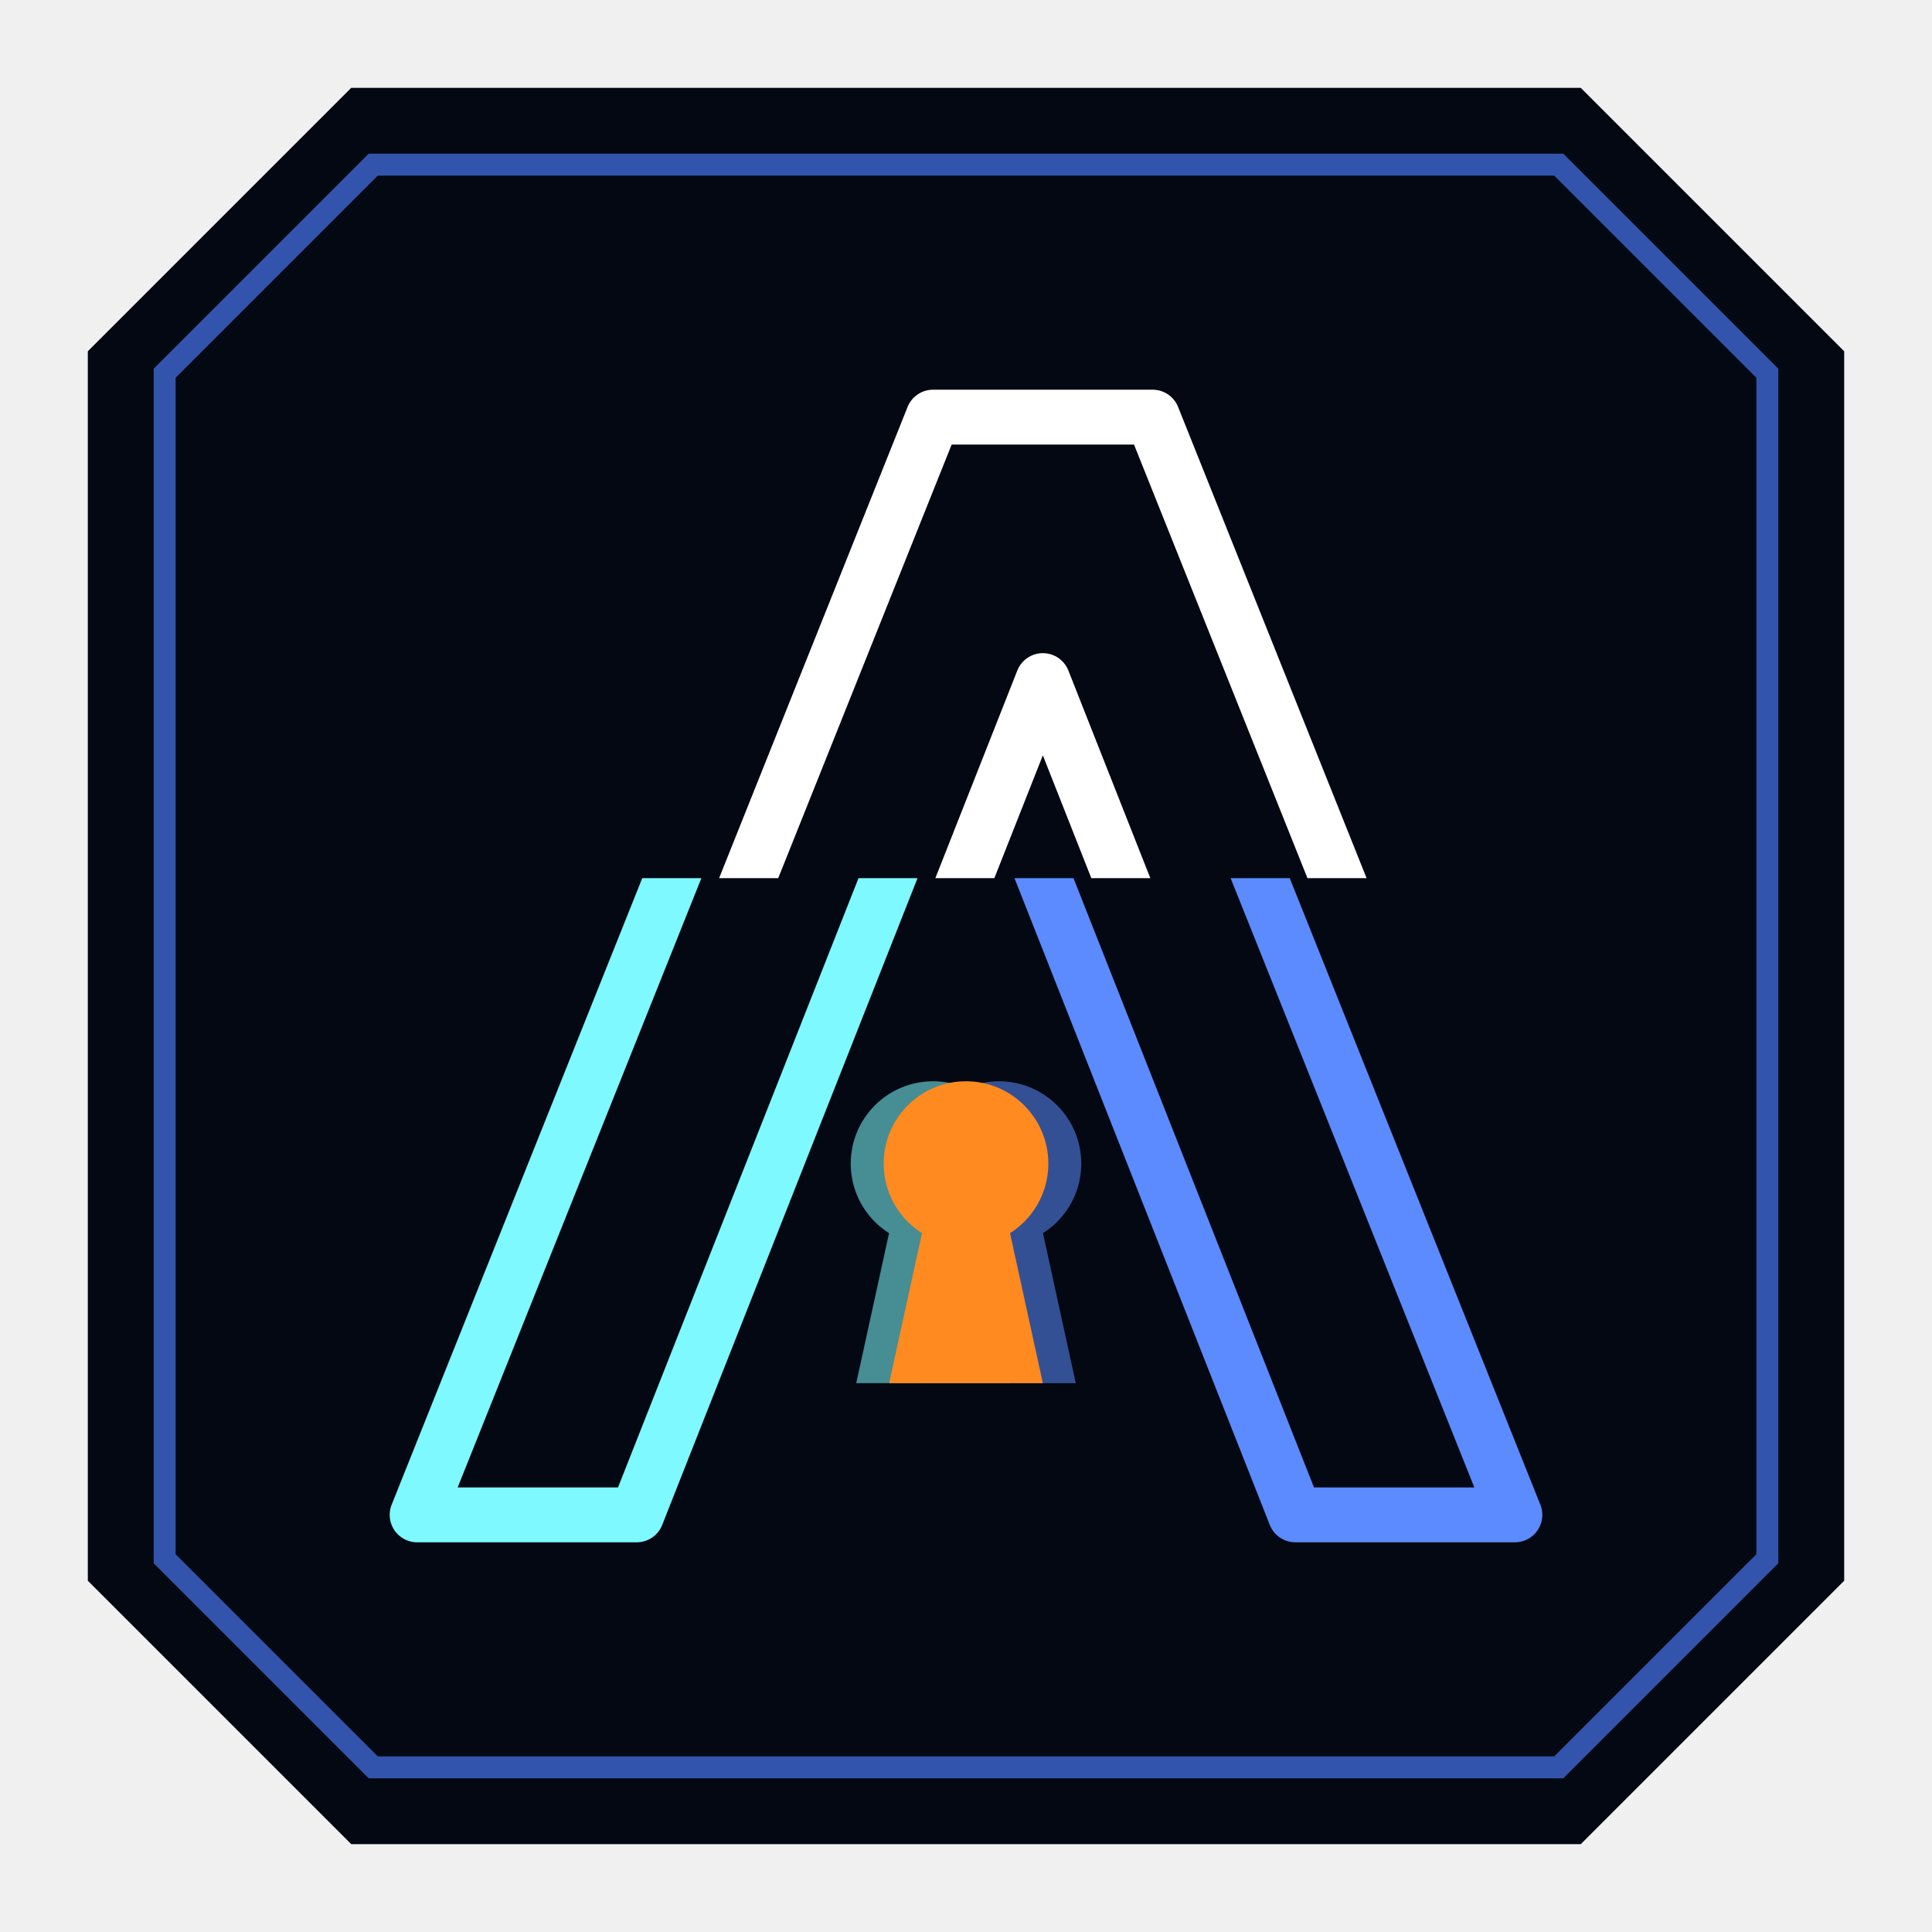
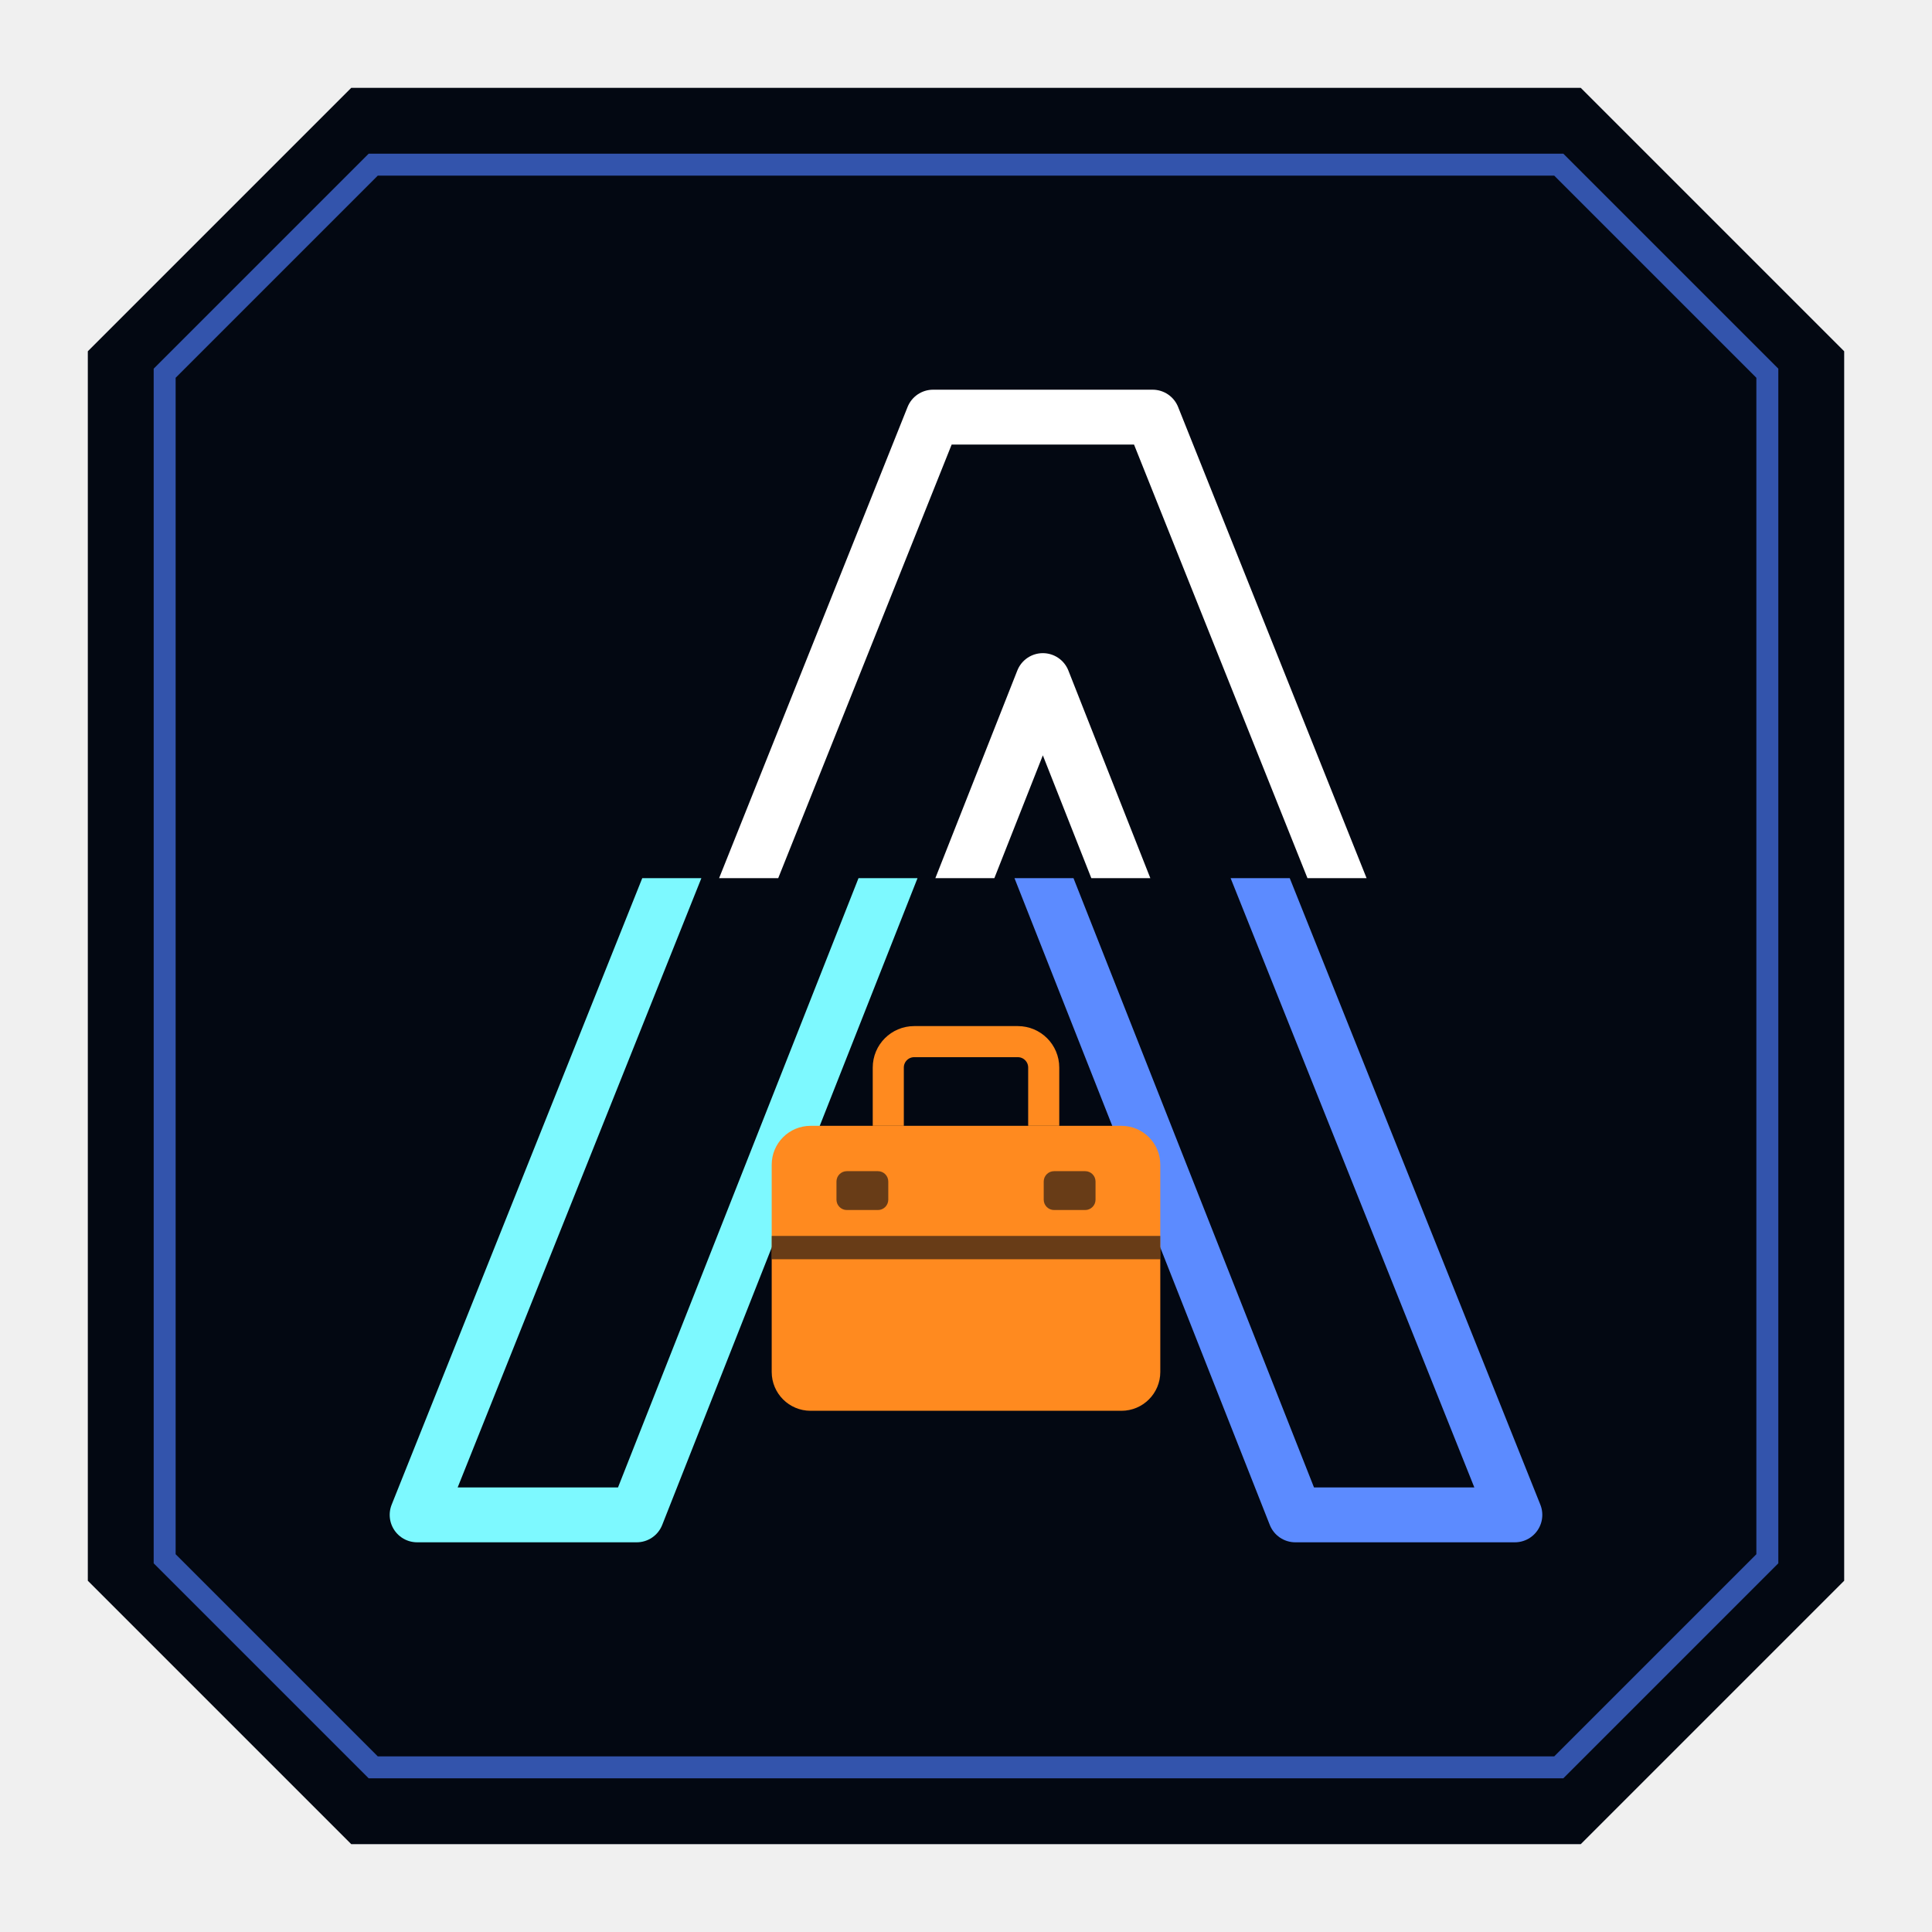
<svg xmlns="http://www.w3.org/2000/svg" viewBox="-8 -8 176 176" width="512" height="512">
  <defs>
    <polygon id="a" points="30,130 70,30 90,30 130,130 110,130 80,54 50,130" />
    <clipPath id="bl">
      <rect x="0" y="72" width="80" height="90" />
    </clipPath>
    <clipPath id="br">
      <rect x="80" y="72" width="80" height="90" />
    </clipPath>
    <clipPath id="t">
      <rect x="0" y="0" width="160" height="72" />
    </clipPath>
-     <g id="cle">
-       <circle cx="80" cy="98" r="7.5" />
-       <polygon points="76.5,102 83.5,102 87,118 73,118" />
-     </g>
  </defs>
  <polygon points="24,0 136,0 160,24 160,136 136,160 24,160 0,136 0,24" fill="#030812" />
  <polygon points="26,7 134,7 153,26 153,134 134,153 26,153 7,134 7,26" fill="none" stroke="#4D7CFF" stroke-width="2" opacity="0.65" />
  <g stroke-linejoin="round" fill="none" stroke-width="5">
    <g clip-path="url(#bl)" stroke="#7DF9FF">
      <use href="#a" />
    </g>
    <g clip-path="url(#br)" stroke="#5C8BFF">
      <use href="#a" />
    </g>
    <g transform="translate(7,0)">
      <g clip-path="url(#t)" stroke="#FFFFFF">
        <use href="#a" />
      </g>
    </g>
  </g>
-   <use href="#cle" fill="#7DF9FF" opacity="0.55" transform="translate(-3,0)" />
-   <use href="#cle" fill="#5C8BFF" opacity="0.55" transform="translate(3,0)" />
-   <use href="#cle" fill="#FF8A1F" />
+   <g transform="translate(80 104) scale(1.18) translate(-80 -104)">
+     <path d="M74,96 v-4.5 a2 2 0 0 1 2,-2 h8 a2 2 0 0 1 2,2 v4.5" fill="none" stroke="#FF8A1F" stroke-width="2.4" />
+     <rect x="65" y="96" width="30" height="22" rx="3" fill="#FF8A1F" />
+     <g fill="#030812" opacity="0.6">
+       <rect x="65" y="104.5" width="30" height="1.8" />
+       <rect x="70" y="99.5" width="4" height="3" rx="0.8" />
+       <rect x="86" y="99.5" width="4" height="3" rx="0.8" />
+     </g>
+   </g>
</svg>
